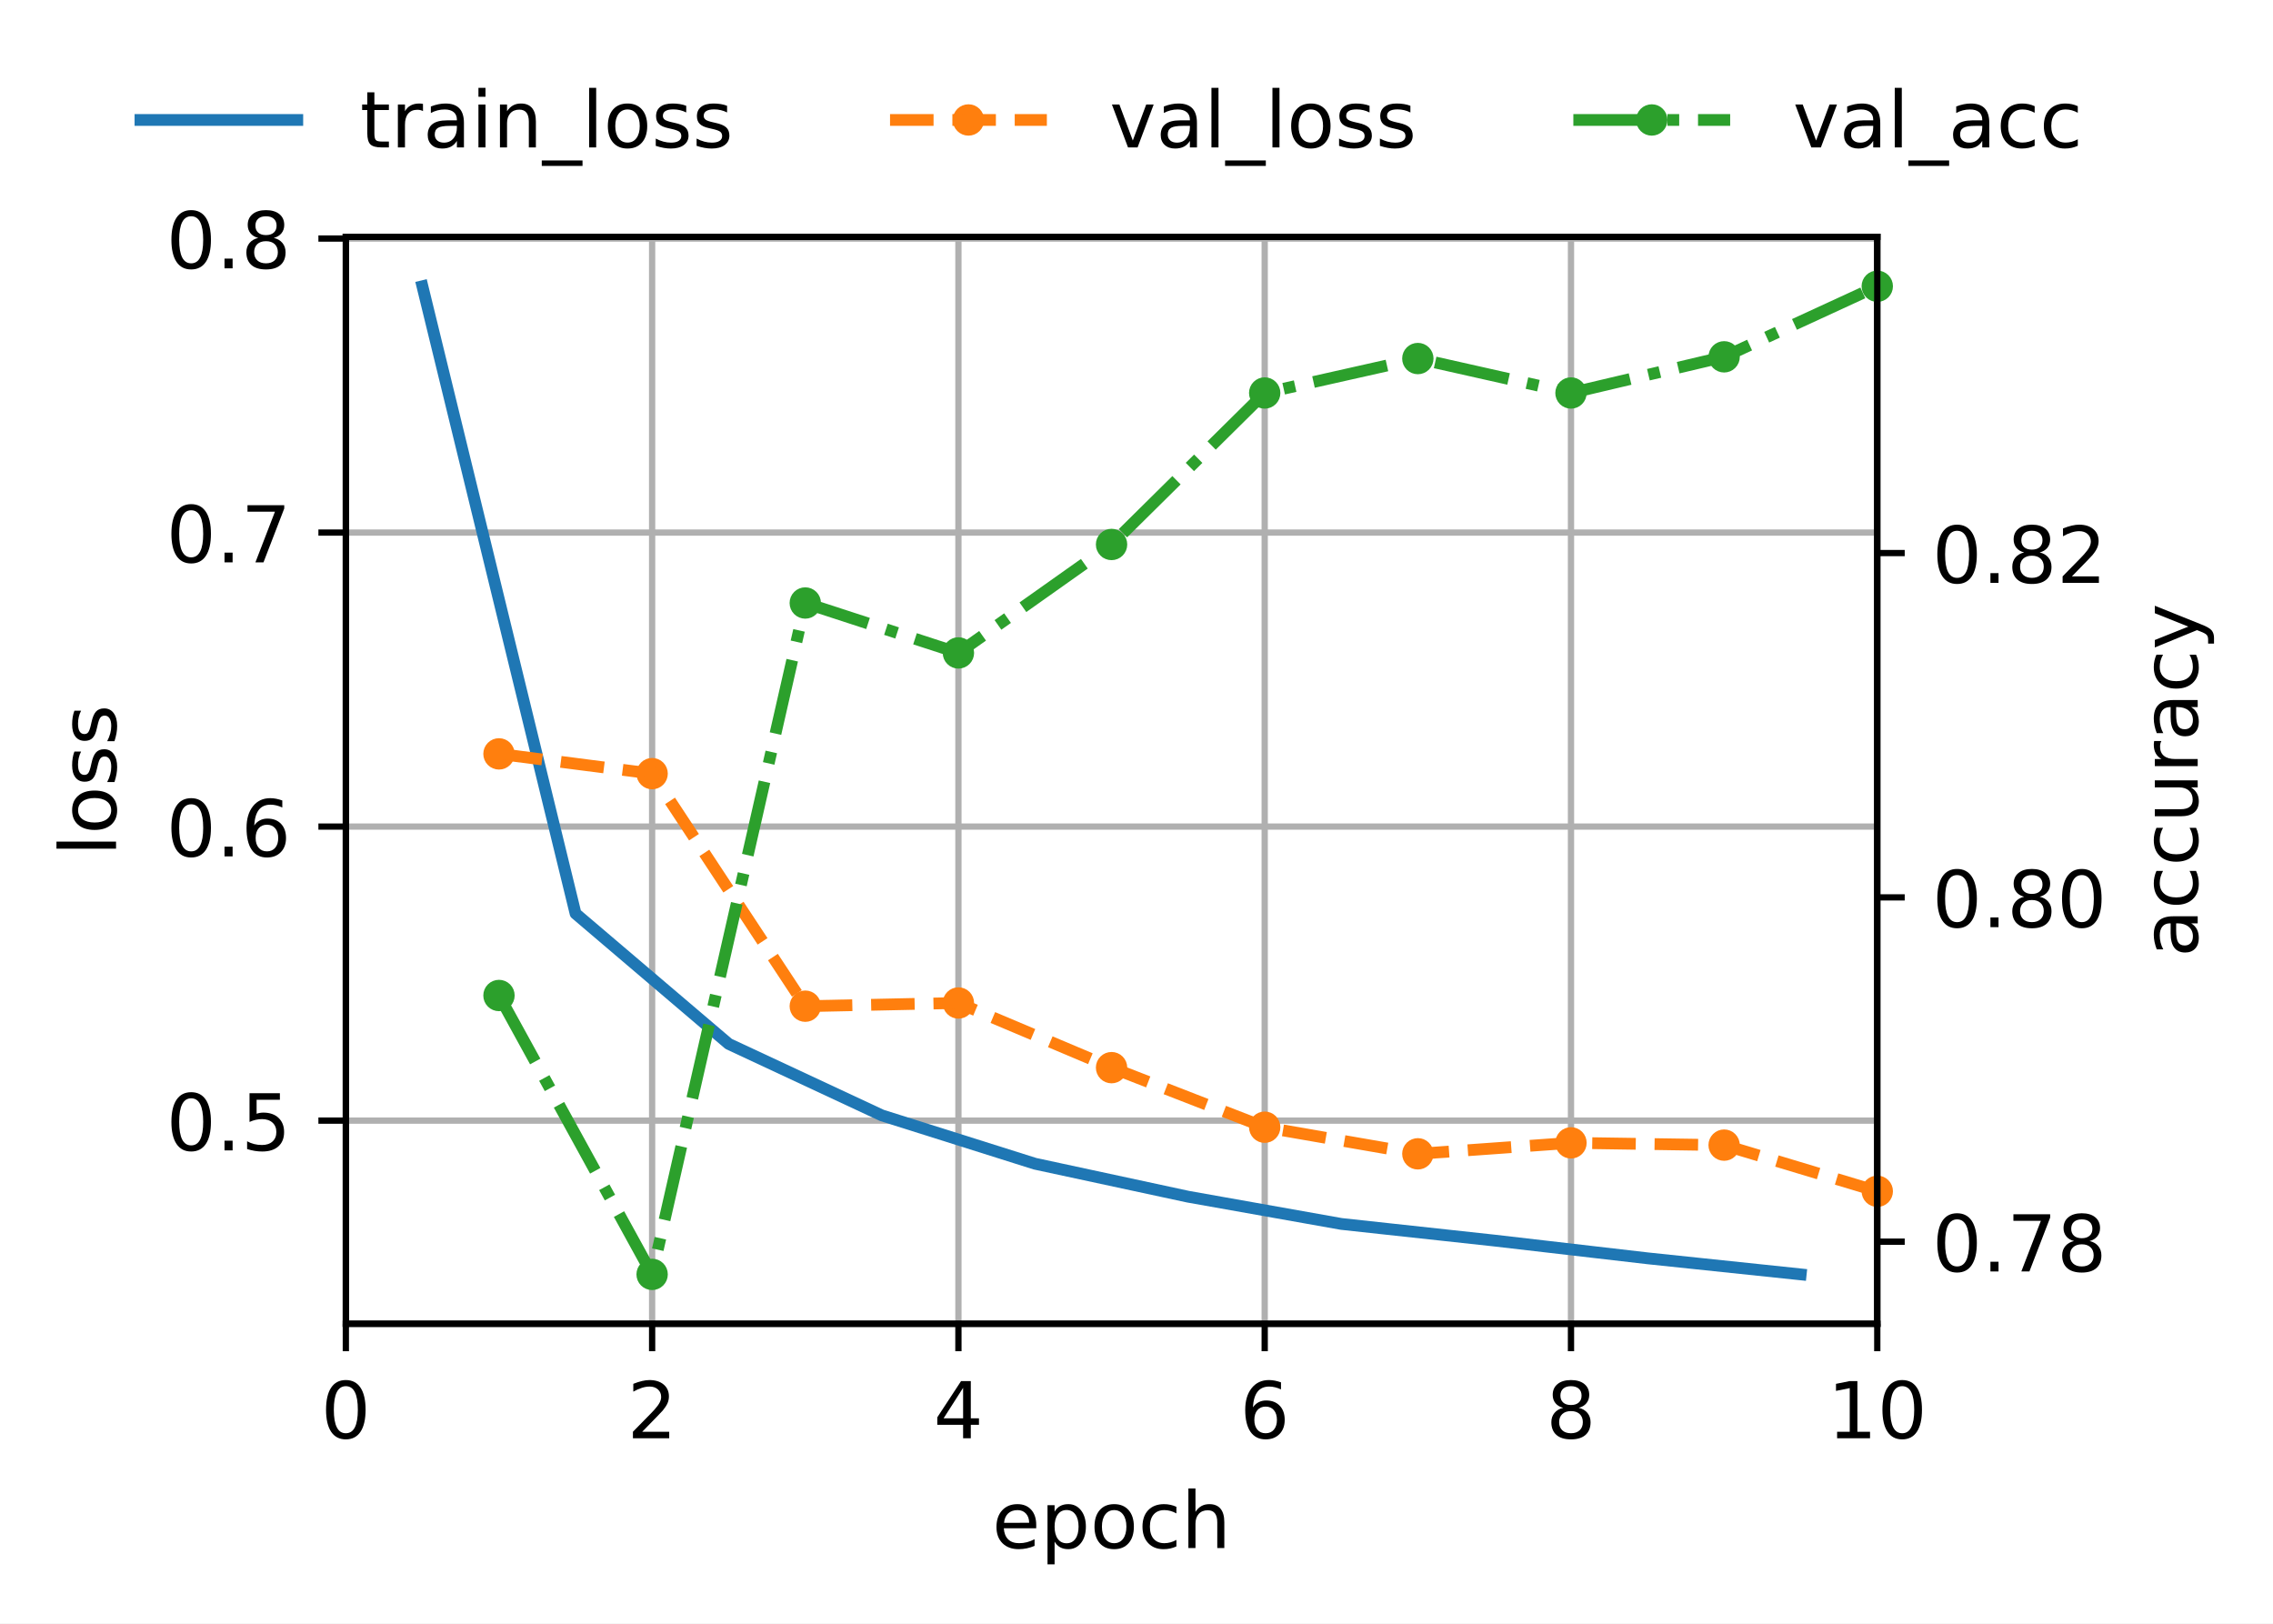
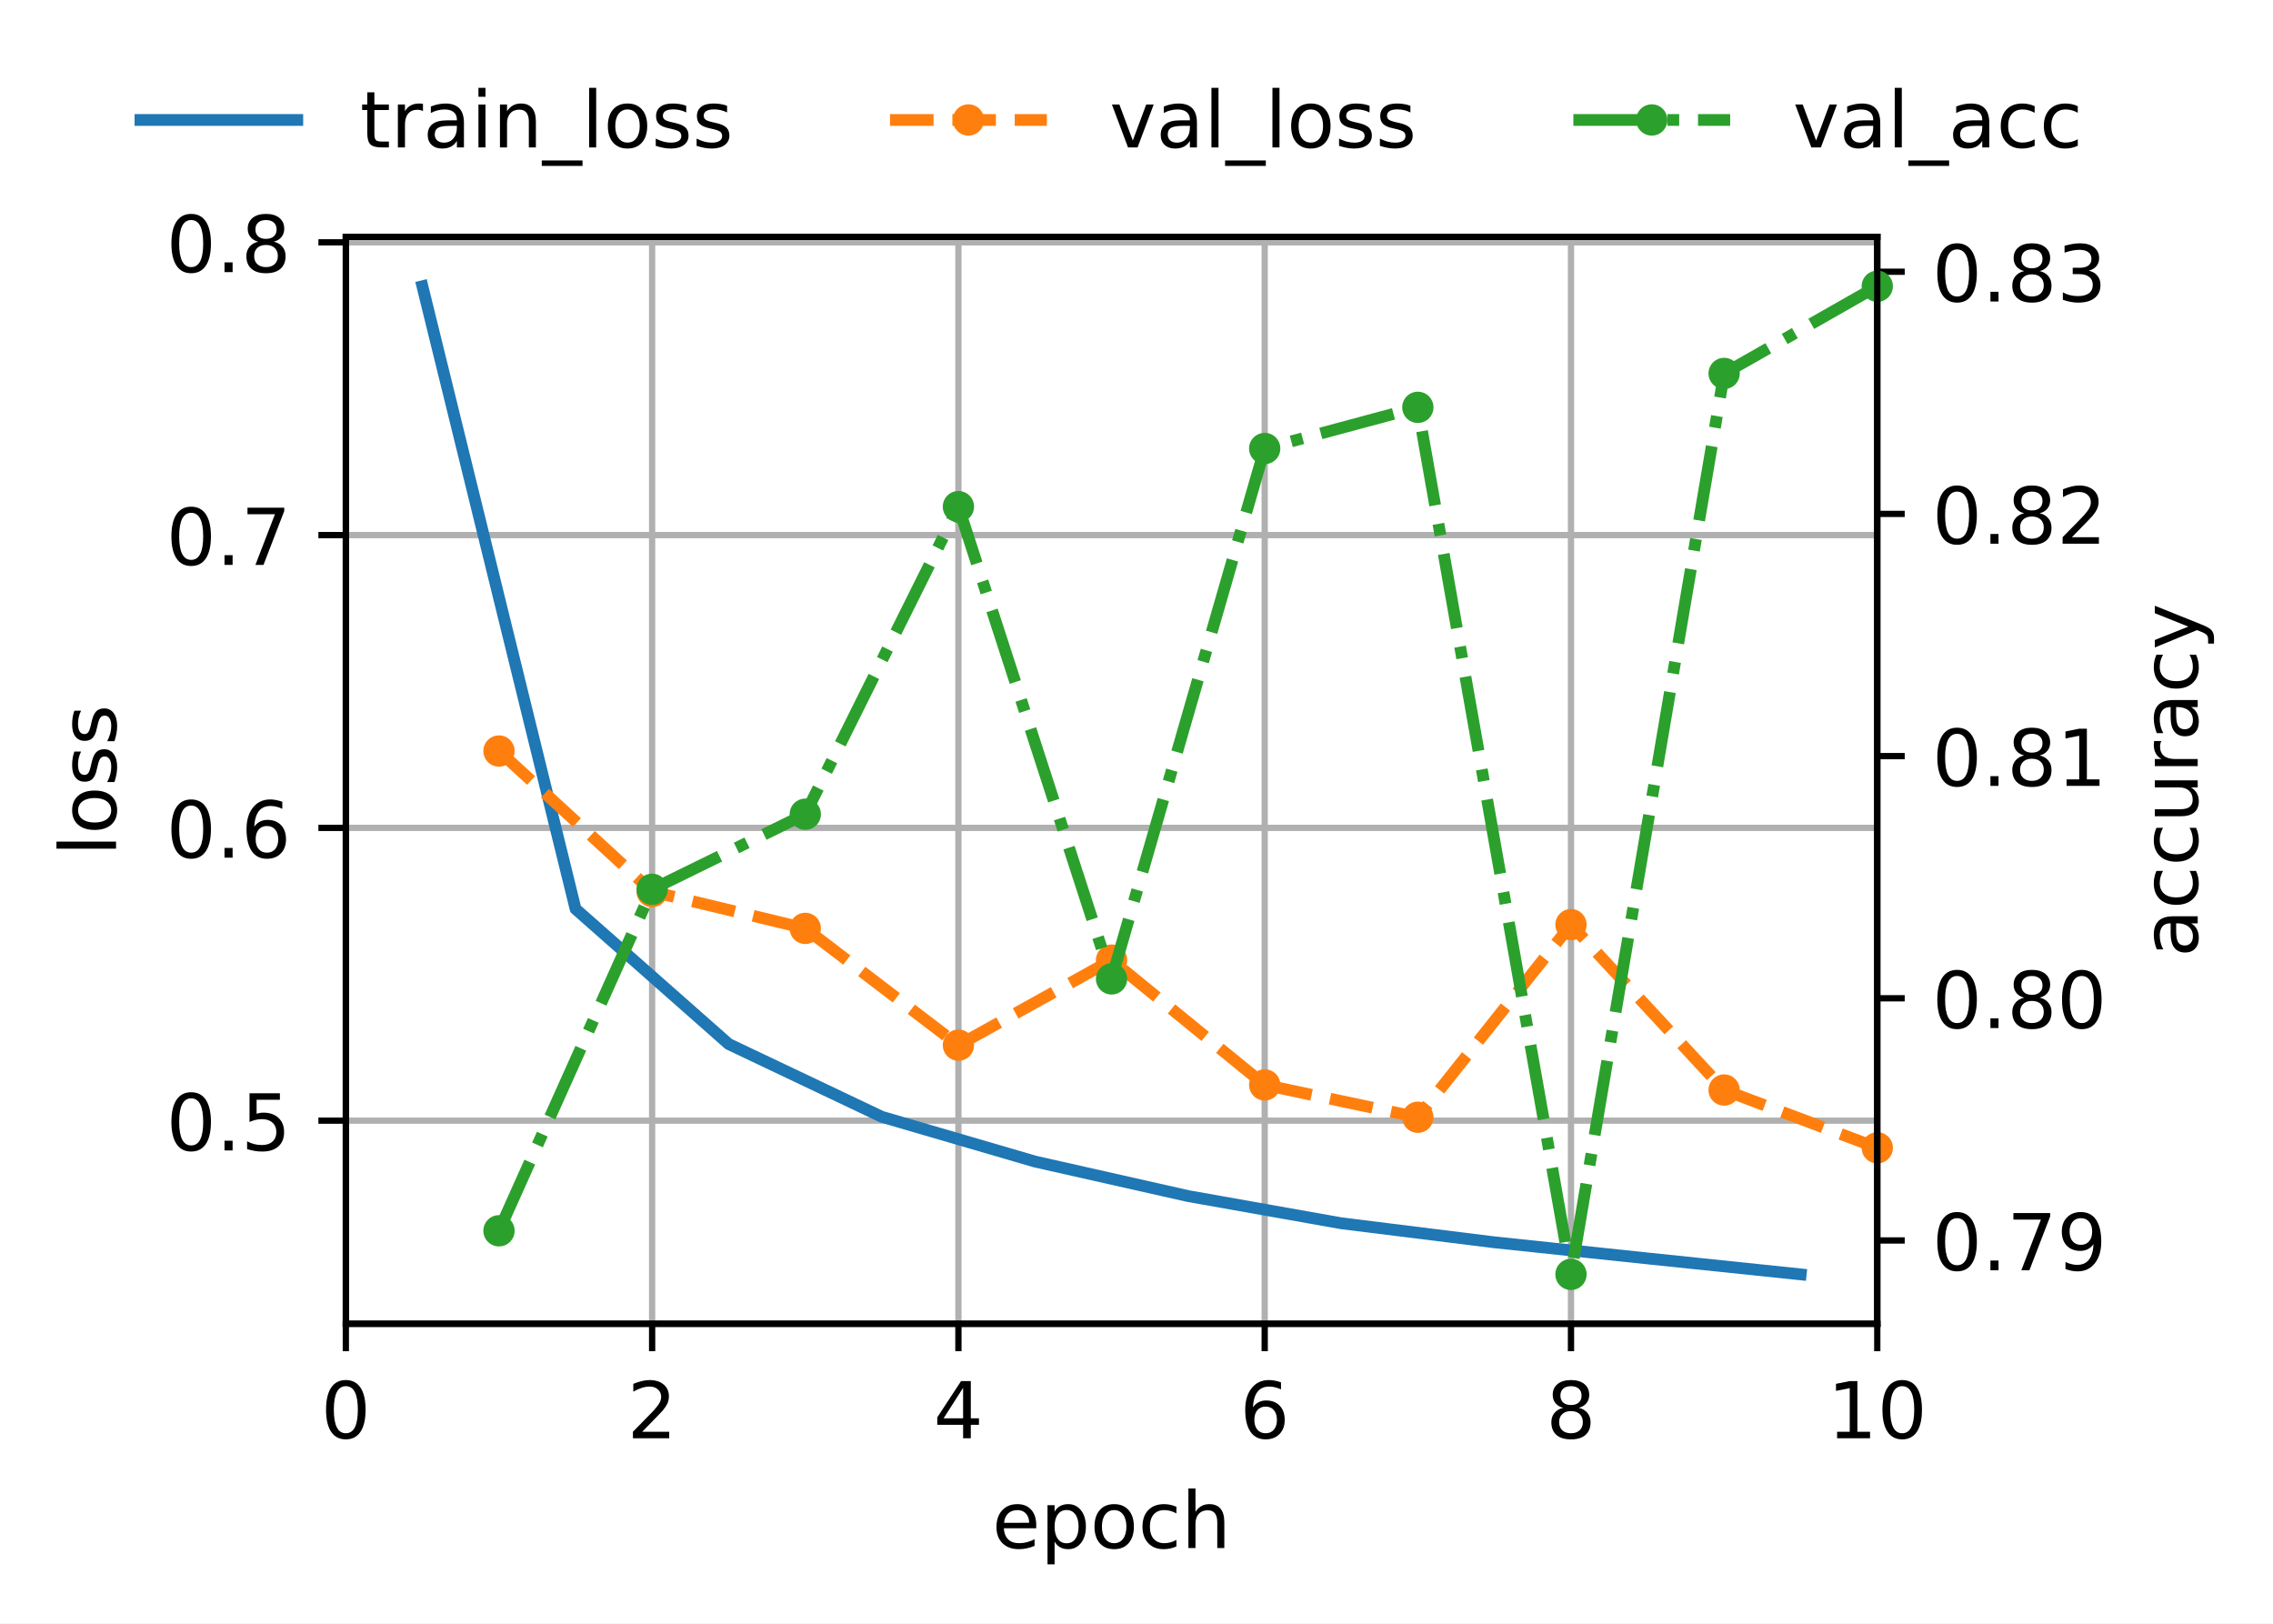
<svg xmlns="http://www.w3.org/2000/svg" xmlns:xlink="http://www.w3.org/1999/xlink" width="289.87pt" height="207.002pt" viewBox="0 0 289.87 207.002" version="1.1">
  <defs>
    <style type="text/css">*{stroke-linejoin: round; stroke-linecap: butt}</style>
  </defs>
  <g id="figure_1">
    <g id="patch_1">
      <path d="M -0 207.002  L 289.87 207.002  L 289.87 -0  L -0 -0  z " style="fill: #ffffff" />
    </g>
    <g id="axes_1">
      <g id="patch_2">
        <path d="M 44.104 168.801  L 239.404 168.801  L 239.404 30.201  L 44.104 30.201  z " style="fill: #ffffff" />
      </g>
      <g id="matplotlib.axis_1">
        <g id="xtick_1">
          <g id="line2d_1">
-             <path d="M 44.104 168.801  L 44.104 30.201  " clip-path="url(#p61c032ce4c)" style="fill: none; stroke: #b0b0b0; stroke-width: 0.8; stroke-linecap: square" />
+             <path d="M 44.104 168.801  L 44.104 30.201  " clip-path="url(#p2517d1b65e)" style="fill: none; stroke: #b0b0b0; stroke-width: 0.8; stroke-linecap: square" />
          </g>
          <g id="line2d_2">
            <defs>
-               <path id="m3d15bd52c0" d="M 0 0  L 0 3.5  " style="stroke: #000000; stroke-width: 0.8" />
-             </defs>
-             <g>
-               <use xlink:href="#m3d15bd52c0" x="44.104" y="168.801" style="stroke: #000000; stroke-width: 0.8" />
+               <path id="m995e037858" d="M 0 0  L 0 3.5  " style="stroke: #000000; stroke-width: 0.8" />
+             </defs>
+             <g>
+               <use xlink:href="#m995e037858" x="44.104" y="168.801" style="stroke: #000000; stroke-width: 0.8" />
            </g>
          </g>
          <g id="text_1">
            <g transform="translate(40.92266 183.3984) scale(0.1 -0.1)">
              <defs>
                <path id="DejaVuSans-13" d="M 2034 4250  Q 1547 4250 1301 3770  Q 1056 3291 1056 2328  Q 1056 1369 1301 889  Q 1547 409 2034 409  Q 2525 409 2770 889  Q 3016 1369 3016 2328  Q 3016 3291 2770 3770  Q 2525 4250 2034 4250  z M 2034 4750  Q 2819 4750 3233 4129  Q 3647 3509 3647 2328  Q 3647 1150 3233 529  Q 2819 -91 2034 -91  Q 1250 -91 836 529  Q 422 1150 422 2328  Q 422 3509 836 4129  Q 1250 4750 2034 4750  z " transform="scale(0.015625)" />
              </defs>
              <use xlink:href="#DejaVuSans-13" />
            </g>
          </g>
        </g>
        <g id="xtick_2">
          <g id="line2d_3">
-             <path d="M 83.164 168.801  L 83.164 30.201  " clip-path="url(#p61c032ce4c)" style="fill: none; stroke: #b0b0b0; stroke-width: 0.8; stroke-linecap: square" />
+             <path d="M 83.164 168.801  L 83.164 30.201  " clip-path="url(#p2517d1b65e)" style="fill: none; stroke: #b0b0b0; stroke-width: 0.8; stroke-linecap: square" />
          </g>
          <g id="line2d_4">
            <g>
-               <use xlink:href="#m3d15bd52c0" x="83.164" y="168.801" style="stroke: #000000; stroke-width: 0.8" />
+               <use xlink:href="#m995e037858" x="83.164" y="168.801" style="stroke: #000000; stroke-width: 0.8" />
            </g>
          </g>
          <g id="text_2">
            <g transform="translate(79.98266 183.3984) scale(0.1 -0.1)">
              <defs>
                <path id="DejaVuSans-15" d="M 1228 531  L 3431 531  L 3431 0  L 469 0  L 469 531  Q 828 903 1448 1529  Q 2069 2156 2228 2338  Q 2531 2678 2651 2914  Q 2772 3150 2772 3378  Q 2772 3750 2511 3984  Q 2250 4219 1831 4219  Q 1534 4219 1204 4116  Q 875 4013 500 3803  L 500 4441  Q 881 4594 1212 4672  Q 1544 4750 1819 4750  Q 2544 4750 2975 4387  Q 3406 4025 3406 3419  Q 3406 3131 3298 2873  Q 3191 2616 2906 2266  Q 2828 2175 2409 1742  Q 1991 1309 1228 531  z " transform="scale(0.015625)" />
              </defs>
              <use xlink:href="#DejaVuSans-15" />
            </g>
          </g>
        </g>
        <g id="xtick_3">
          <g id="line2d_5">
-             <path d="M 122.224 168.801  L 122.224 30.201  " clip-path="url(#p61c032ce4c)" style="fill: none; stroke: #b0b0b0; stroke-width: 0.8; stroke-linecap: square" />
+             <path d="M 122.224 168.801  L 122.224 30.201  " clip-path="url(#p2517d1b65e)" style="fill: none; stroke: #b0b0b0; stroke-width: 0.8; stroke-linecap: square" />
          </g>
          <g id="line2d_6">
            <g>
-               <use xlink:href="#m3d15bd52c0" x="122.224" y="168.801" style="stroke: #000000; stroke-width: 0.8" />
+               <use xlink:href="#m995e037858" x="122.224" y="168.801" style="stroke: #000000; stroke-width: 0.8" />
            </g>
          </g>
          <g id="text_3">
            <g transform="translate(119.0427 183.3984) scale(0.1 -0.1)">
              <defs>
                <path id="DejaVuSans-17" d="M 2419 4116  L 825 1625  L 2419 1625  L 2419 4116  z M 2253 4666  L 3047 4666  L 3047 1625  L 3713 1625  L 3713 1100  L 3047 1100  L 3047 0  L 2419 0  L 2419 1100  L 313 1100  L 313 1709  L 2253 4666  z " transform="scale(0.015625)" />
              </defs>
              <use xlink:href="#DejaVuSans-17" />
            </g>
          </g>
        </g>
        <g id="xtick_4">
          <g id="line2d_7">
-             <path d="M 161.284 168.801  L 161.284 30.201  " clip-path="url(#p61c032ce4c)" style="fill: none; stroke: #b0b0b0; stroke-width: 0.8; stroke-linecap: square" />
+             <path d="M 161.284 168.801  L 161.284 30.201  " clip-path="url(#p2517d1b65e)" style="fill: none; stroke: #b0b0b0; stroke-width: 0.8; stroke-linecap: square" />
          </g>
          <g id="line2d_8">
            <g>
-               <use xlink:href="#m3d15bd52c0" x="161.284" y="168.801" style="stroke: #000000; stroke-width: 0.8" />
+               <use xlink:href="#m995e037858" x="161.284" y="168.801" style="stroke: #000000; stroke-width: 0.8" />
            </g>
          </g>
          <g id="text_4">
            <g transform="translate(158.1027 183.3984) scale(0.1 -0.1)">
              <defs>
                <path id="DejaVuSans-19" d="M 2113 2584  Q 1688 2584 1439 2293  Q 1191 2003 1191 1497  Q 1191 994 1439 701  Q 1688 409 2113 409  Q 2538 409 2786 701  Q 3034 994 3034 1497  Q 3034 2003 2786 2293  Q 2538 2584 2113 2584  z M 3366 4563  L 3366 3988  Q 3128 4100 2886 4159  Q 2644 4219 2406 4219  Q 1781 4219 1451 3797  Q 1122 3375 1075 2522  Q 1259 2794 1537 2939  Q 1816 3084 2150 3084  Q 2853 3084 3261 2657  Q 3669 2231 3669 1497  Q 3669 778 3244 343  Q 2819 -91 2113 -91  Q 1303 -91 875 529  Q 447 1150 447 2328  Q 447 3434 972 4092  Q 1497 4750 2381 4750  Q 2619 4750 2861 4703  Q 3103 4656 3366 4563  z " transform="scale(0.015625)" />
              </defs>
              <use xlink:href="#DejaVuSans-19" />
            </g>
          </g>
        </g>
        <g id="xtick_5">
          <g id="line2d_9">
-             <path d="M 200.344 168.801  L 200.344 30.201  " clip-path="url(#p61c032ce4c)" style="fill: none; stroke: #b0b0b0; stroke-width: 0.8; stroke-linecap: square" />
+             <path d="M 200.344 168.801  L 200.344 30.201  " clip-path="url(#p2517d1b65e)" style="fill: none; stroke: #b0b0b0; stroke-width: 0.8; stroke-linecap: square" />
          </g>
          <g id="line2d_10">
            <g>
-               <use xlink:href="#m3d15bd52c0" x="200.344" y="168.801" style="stroke: #000000; stroke-width: 0.8" />
+               <use xlink:href="#m995e037858" x="200.344" y="168.801" style="stroke: #000000; stroke-width: 0.8" />
            </g>
          </g>
          <g id="text_5">
            <g transform="translate(197.1627 183.3984) scale(0.1 -0.1)">
              <defs>
                <path id="DejaVuSans-1b" d="M 2034 2216  Q 1584 2216 1326 1975  Q 1069 1734 1069 1313  Q 1069 891 1326 650  Q 1584 409 2034 409  Q 2484 409 2743 651  Q 3003 894 3003 1313  Q 3003 1734 2745 1975  Q 2488 2216 2034 2216  z M 1403 2484  Q 997 2584 770 2862  Q 544 3141 544 3541  Q 544 4100 942 4425  Q 1341 4750 2034 4750  Q 2731 4750 3128 4425  Q 3525 4100 3525 3541  Q 3525 3141 3298 2862  Q 3072 2584 2669 2484  Q 3125 2378 3379 2068  Q 3634 1759 3634 1313  Q 3634 634 3220 271  Q 2806 -91 2034 -91  Q 1263 -91 848 271  Q 434 634 434 1313  Q 434 1759 690 2068  Q 947 2378 1403 2484  z M 1172 3481  Q 1172 3119 1398 2916  Q 1625 2713 2034 2713  Q 2441 2713 2670 2916  Q 2900 3119 2900 3481  Q 2900 3844 2670 4047  Q 2441 4250 2034 4250  Q 1625 4250 1398 4047  Q 1172 3844 1172 3481  z " transform="scale(0.015625)" />
              </defs>
              <use xlink:href="#DejaVuSans-1b" />
            </g>
          </g>
        </g>
        <g id="xtick_6">
          <g id="line2d_11">
-             <path d="M 239.404 168.801  L 239.404 30.201  " clip-path="url(#p61c032ce4c)" style="fill: none; stroke: #b0b0b0; stroke-width: 0.8; stroke-linecap: square" />
+             <path d="M 239.404 168.801  L 239.404 30.201  " clip-path="url(#p2517d1b65e)" style="fill: none; stroke: #b0b0b0; stroke-width: 0.8; stroke-linecap: square" />
          </g>
          <g id="line2d_12">
            <g>
-               <use xlink:href="#m3d15bd52c0" x="239.404" y="168.801" style="stroke: #000000; stroke-width: 0.8" />
+               <use xlink:href="#m995e037858" x="239.404" y="168.801" style="stroke: #000000; stroke-width: 0.8" />
            </g>
          </g>
          <g id="text_6">
            <g transform="translate(233.0414 183.3984) scale(0.1 -0.1)">
              <defs>
                <path id="DejaVuSans-14" d="M 794 531  L 1825 531  L 1825 4091  L 703 3866  L 703 4441  L 1819 4666  L 2450 4666  L 2450 531  L 3481 531  L 3481 0  L 794 0  L 794 531  z " transform="scale(0.015625)" />
              </defs>
              <use xlink:href="#DejaVuSans-14" />
              <use xlink:href="#DejaVuSans-13" transform="translate(63.625 0)" />
            </g>
          </g>
        </g>
        <g id="text_7">
          <g transform="translate(126.5258 197.3992) scale(0.1 -0.1)">
            <defs>
              <path id="DejaVuSans-48" d="M 3597 1894  L 3597 1613  L 953 1613  Q 991 1019 1311 708  Q 1631 397 2203 397  Q 2534 397 2845 478  Q 3156 559 3463 722  L 3463 178  Q 3153 47 2828 -22  Q 2503 -91 2169 -91  Q 1331 -91 842 396  Q 353 884 353 1716  Q 353 2575 817 3079  Q 1281 3584 2069 3584  Q 2775 3584 3186 3129  Q 3597 2675 3597 1894  z M 3022 2063  Q 3016 2534 2758 2815  Q 2500 3097 2075 3097  Q 1594 3097 1305 2825  Q 1016 2553 972 2059  L 3022 2063  z " transform="scale(0.015625)" />
              <path id="DejaVuSans-53" d="M 1159 525  L 1159 -1331  L 581 -1331  L 581 3500  L 1159 3500  L 1159 2969  Q 1341 3281 1617 3432  Q 1894 3584 2278 3584  Q 2916 3584 3314 3078  Q 3713 2572 3713 1747  Q 3713 922 3314 415  Q 2916 -91 2278 -91  Q 1894 -91 1617 61  Q 1341 213 1159 525  z M 3116 1747  Q 3116 2381 2855 2742  Q 2594 3103 2138 3103  Q 1681 3103 1420 2742  Q 1159 2381 1159 1747  Q 1159 1113 1420 752  Q 1681 391 2138 391  Q 2594 391 2855 752  Q 3116 1113 3116 1747  z " transform="scale(0.015625)" />
              <path id="DejaVuSans-52" d="M 1959 3097  Q 1497 3097 1228 2736  Q 959 2375 959 1747  Q 959 1119 1226 758  Q 1494 397 1959 397  Q 2419 397 2687 759  Q 2956 1122 2956 1747  Q 2956 2369 2687 2733  Q 2419 3097 1959 3097  z M 1959 3584  Q 2709 3584 3137 3096  Q 3566 2609 3566 1747  Q 3566 888 3137 398  Q 2709 -91 1959 -91  Q 1206 -91 779 398  Q 353 888 353 1747  Q 353 2609 779 3096  Q 1206 3584 1959 3584  z " transform="scale(0.015625)" />
              <path id="DejaVuSans-46" d="M 3122 3366  L 3122 2828  Q 2878 2963 2633 3030  Q 2388 3097 2138 3097  Q 1578 3097 1268 2742  Q 959 2388 959 1747  Q 959 1106 1268 751  Q 1578 397 2138 397  Q 2388 397 2633 464  Q 2878 531 3122 666  L 3122 134  Q 2881 22 2623 -34  Q 2366 -91 2075 -91  Q 1284 -91 818 406  Q 353 903 353 1747  Q 353 2603 823 3093  Q 1294 3584 2113 3584  Q 2378 3584 2631 3529  Q 2884 3475 3122 3366  z " transform="scale(0.015625)" />
              <path id="DejaVuSans-4b" d="M 3513 2113  L 3513 0  L 2938 0  L 2938 2094  Q 2938 2591 2744 2837  Q 2550 3084 2163 3084  Q 1697 3084 1428 2787  Q 1159 2491 1159 1978  L 1159 0  L 581 0  L 581 4863  L 1159 4863  L 1159 2956  Q 1366 3272 1645 3428  Q 1925 3584 2291 3584  Q 2894 3584 3203 3211  Q 3513 2838 3513 2113  z " transform="scale(0.015625)" />
            </defs>
            <use xlink:href="#DejaVuSans-48" />
            <use xlink:href="#DejaVuSans-53" transform="translate(61.53125 0)" />
            <use xlink:href="#DejaVuSans-52" transform="translate(125.0156 0)" />
            <use xlink:href="#DejaVuSans-46" transform="translate(186.2031 0)" />
            <use xlink:href="#DejaVuSans-4b" transform="translate(241.1875 0)" />
          </g>
        </g>
      </g>
      <g id="matplotlib.axis_2">
        <g id="ytick_1">
          <g id="line2d_13">
-             <path d="M 44.104 142.893  L 239.404 142.893  " clip-path="url(#p61c032ce4c)" style="fill: none; stroke: #b0b0b0; stroke-width: 0.8; stroke-linecap: square" />
+             <path d="M 44.104 142.898  L 239.404 142.898  " clip-path="url(#p2517d1b65e)" style="fill: none; stroke: #b0b0b0; stroke-width: 0.8; stroke-linecap: square" />
          </g>
          <g id="line2d_14">
            <defs>
-               <path id="m1e3d6ddf72" d="M 0 0  L -3.5 0  " style="stroke: #000000; stroke-width: 0.8" />
-             </defs>
-             <g>
-               <use xlink:href="#m1e3d6ddf72" x="44.104" y="142.893" style="stroke: #000000; stroke-width: 0.8" />
+               <path id="m1b48369b52" d="M 0 0  L -3.5 0  " style="stroke: #000000; stroke-width: 0.8" />
+             </defs>
+             <g>
+               <use xlink:href="#m1b48369b52" x="44.104" y="142.898" style="stroke: #000000; stroke-width: 0.8" />
            </g>
          </g>
          <g id="text_8">
-             <g transform="translate(21.20078 146.692) scale(0.1 -0.1)">
+             <g transform="translate(21.20078 146.6971) scale(0.1 -0.1)">
              <defs>
                <path id="DejaVuSans-11" d="M 684 794  L 1344 794  L 1344 0  L 684 0  L 684 794  z " transform="scale(0.015625)" />
                <path id="DejaVuSans-18" d="M 691 4666  L 3169 4666  L 3169 4134  L 1269 4134  L 1269 2991  Q 1406 3038 1543 3061  Q 1681 3084 1819 3084  Q 2600 3084 3056 2656  Q 3513 2228 3513 1497  Q 3513 744 3044 326  Q 2575 -91 1722 -91  Q 1428 -91 1123 -41  Q 819 9 494 109  L 494 744  Q 775 591 1075 516  Q 1375 441 1709 441  Q 2250 441 2565 725  Q 2881 1009 2881 1497  Q 2881 1984 2565 2268  Q 2250 2553 1709 2553  Q 1456 2553 1204 2497  Q 953 2441 691 2322  L 691 4666  z " transform="scale(0.015625)" />
              </defs>
              <use xlink:href="#DejaVuSans-13" />
              <use xlink:href="#DejaVuSans-11" transform="translate(63.625 0)" />
              <use xlink:href="#DejaVuSans-18" transform="translate(95.40625 0)" />
            </g>
          </g>
        </g>
        <g id="ytick_2">
          <g id="line2d_15">
-             <path d="M 44.104 105.401  L 239.404 105.401  " clip-path="url(#p61c032ce4c)" style="fill: none; stroke: #b0b0b0; stroke-width: 0.8; stroke-linecap: square" />
+             <path d="M 44.104 105.565  L 239.404 105.565  " clip-path="url(#p2517d1b65e)" style="fill: none; stroke: #b0b0b0; stroke-width: 0.8; stroke-linecap: square" />
          </g>
          <g id="line2d_16">
            <g>
-               <use xlink:href="#m1e3d6ddf72" x="44.104" y="105.401" style="stroke: #000000; stroke-width: 0.8" />
+               <use xlink:href="#m1b48369b52" x="44.104" y="105.565" style="stroke: #000000; stroke-width: 0.8" />
            </g>
          </g>
          <g id="text_9">
-             <g transform="translate(21.20078 109.2003) scale(0.1 -0.1)">
+             <g transform="translate(21.20078 109.3643) scale(0.1 -0.1)">
              <use xlink:href="#DejaVuSans-13" />
              <use xlink:href="#DejaVuSans-11" transform="translate(63.625 0)" />
              <use xlink:href="#DejaVuSans-19" transform="translate(95.40625 0)" />
            </g>
          </g>
        </g>
        <g id="ytick_3">
          <g id="line2d_17">
-             <path d="M 44.104 67.91  L 239.404 67.91  " clip-path="url(#p61c032ce4c)" style="fill: none; stroke: #b0b0b0; stroke-width: 0.8; stroke-linecap: square" />
+             <path d="M 44.104 68.233  L 239.404 68.233  " clip-path="url(#p2517d1b65e)" style="fill: none; stroke: #b0b0b0; stroke-width: 0.8; stroke-linecap: square" />
          </g>
          <g id="line2d_18">
            <g>
-               <use xlink:href="#m1e3d6ddf72" x="44.104" y="67.91" style="stroke: #000000; stroke-width: 0.8" />
+               <use xlink:href="#m1b48369b52" x="44.104" y="68.233" style="stroke: #000000; stroke-width: 0.8" />
            </g>
          </g>
          <g id="text_10">
-             <g transform="translate(21.20078 71.70847) scale(0.1 -0.1)">
+             <g transform="translate(21.20078 72.0315) scale(0.1 -0.1)">
              <defs>
                <path id="DejaVuSans-1a" d="M 525 4666  L 3525 4666  L 3525 4397  L 1831 0  L 1172 0  L 2766 4134  L 525 4134  L 525 4666  z " transform="scale(0.015625)" />
              </defs>
              <use xlink:href="#DejaVuSans-13" />
              <use xlink:href="#DejaVuSans-11" transform="translate(63.625 0)" />
              <use xlink:href="#DejaVuSans-1a" transform="translate(95.40625 0)" />
            </g>
          </g>
        </g>
        <g id="ytick_4">
          <g id="line2d_19">
-             <path d="M 44.104 30.418  L 239.404 30.418  " clip-path="url(#p61c032ce4c)" style="fill: none; stroke: #b0b0b0; stroke-width: 0.8; stroke-linecap: square" />
+             <path d="M 44.104 30.9  L 239.404 30.9  " clip-path="url(#p2517d1b65e)" style="fill: none; stroke: #b0b0b0; stroke-width: 0.8; stroke-linecap: square" />
          </g>
          <g id="line2d_20">
            <g>
-               <use xlink:href="#m1e3d6ddf72" x="44.104" y="30.418" style="stroke: #000000; stroke-width: 0.8" />
+               <use xlink:href="#m1b48369b52" x="44.104" y="30.9" style="stroke: #000000; stroke-width: 0.8" />
            </g>
          </g>
          <g id="text_11">
-             <g transform="translate(21.20078 34.21669) scale(0.1 -0.1)">
+             <g transform="translate(21.20078 34.69869) scale(0.1 -0.1)">
              <use xlink:href="#DejaVuSans-13" />
              <use xlink:href="#DejaVuSans-11" transform="translate(63.625 0)" />
              <use xlink:href="#DejaVuSans-1b" transform="translate(95.40625 0)" />
            </g>
          </g>
        </g>
        <g id="text_12">
          <g transform="translate(14.79844 109.1586) rotate(-90) scale(0.1 -0.1)">
            <defs>
              <path id="DejaVuSans-4f" d="M 603 4863  L 1178 4863  L 1178 0  L 603 0  L 603 4863  z " transform="scale(0.015625)" />
              <path id="DejaVuSans-56" d="M 2834 3397  L 2834 2853  Q 2591 2978 2328 3040  Q 2066 3103 1784 3103  Q 1356 3103 1142 2972  Q 928 2841 928 2578  Q 928 2378 1081 2264  Q 1234 2150 1697 2047  L 1894 2003  Q 2506 1872 2764 1633  Q 3022 1394 3022 966  Q 3022 478 2636 193  Q 2250 -91 1575 -91  Q 1294 -91 989 -36  Q 684 19 347 128  L 347 722  Q 666 556 975 473  Q 1284 391 1588 391  Q 1994 391 2212 530  Q 2431 669 2431 922  Q 2431 1156 2273 1281  Q 2116 1406 1581 1522  L 1381 1569  Q 847 1681 609 1914  Q 372 2147 372 2553  Q 372 3047 722 3315  Q 1072 3584 1716 3584  Q 2034 3584 2315 3537  Q 2597 3491 2834 3397  z " transform="scale(0.015625)" />
            </defs>
            <use xlink:href="#DejaVuSans-4f" />
            <use xlink:href="#DejaVuSans-52" transform="translate(27.78125 0)" />
            <use xlink:href="#DejaVuSans-56" transform="translate(88.96875 0)" />
            <use xlink:href="#DejaVuSans-56" transform="translate(141.0625 0)" />
          </g>
        </g>
      </g>
      <g id="line2d_21">
-         <path d="M 53.869 36.501  L 73.399 116.492  L 92.929 133.114  L 112.459 142.228  L 131.989 148.391  L 151.519 152.597  L 171.049 156.068  L 190.579 158.189  L 210.109 160.452  L 229.639 162.501  " clip-path="url(#p61c032ce4c)" style="fill: none; stroke: #1f77b4; stroke-width: 1.5; stroke-linecap: square" />
+         <path d="M 53.869 36.501  L 73.399 115.902  L 92.929 133.132  L 112.459 142.411  L 131.989 148.113  L 151.519 152.518  L 171.049 155.985  L 190.579 158.412  L 210.109 160.466  L 229.639 162.501  " clip-path="url(#p2517d1b65e)" style="fill: none; stroke: #1f77b4; stroke-width: 1.5; stroke-linecap: square" />
      </g>
      <g id="line2d_22">
-         <path d="M 63.634 96.131  L 83.164 98.649  L 102.694 128.303  L 122.224 127.895  L 141.754 136.14  L 161.284 143.735  L 180.814 147.128  L 200.344 145.731  L 219.874 146.02  L 239.404 151.905  " style="fill: none; stroke-dasharray: 5.55,2.4; stroke-dashoffset: 0; stroke: #ff7f0e; stroke-width: 1.5" />
+         <path d="M 63.634 95.768  L 83.164 113.687  L 102.694 118.382  L 122.224 133.276  L 141.754 122.427  L 161.284 138.342  L 180.814 142.465  L 200.344 117.906  L 219.874 138.994  L 239.404 146.363  " style="fill: none; stroke-dasharray: 5.55,2.4; stroke-dashoffset: 0; stroke: #ff7f0e; stroke-width: 1.5" />
        <defs>
-           <path id="m1f647dcd6d" d="M 0 1.5  C 0.398 1.5 0.779 1.342 1.061 1.061  C 1.342 0.779 1.5 0.398 1.5 0  C 1.5 -0.398 1.342 -0.779 1.061 -1.061  C 0.779 -1.342 0.398 -1.5 0 -1.5  C -0.398 -1.5 -0.779 -1.342 -1.061 -1.061  C -1.342 -0.779 -1.5 -0.398 -1.5 0  C -1.5 0.398 -1.342 0.779 -1.061 1.061  C -0.779 1.342 -0.398 1.5 0 1.5  z " style="stroke: #ff7f0e" />
+           <path id="m4d87506a92" d="M 0 1.5  C 0.398 1.5 0.779 1.342 1.061 1.061  C 1.342 0.779 1.5 0.398 1.5 0  C 1.5 -0.398 1.342 -0.779 1.061 -1.061  C 0.779 -1.342 0.398 -1.5 0 -1.5  C -0.398 -1.5 -0.779 -1.342 -1.061 -1.061  C -1.342 -0.779 -1.5 -0.398 -1.5 0  C -1.5 0.398 -1.342 0.779 -1.061 1.061  C -0.779 1.342 -0.398 1.5 0 1.5  z " style="stroke: #ff7f0e" />
        </defs>
        <g>
-           <use xlink:href="#m1f647dcd6d" x="63.634" y="96.131" style="fill: #ff7f0e; stroke: #ff7f0e" />
-           <use xlink:href="#m1f647dcd6d" x="83.164" y="98.649" style="fill: #ff7f0e; stroke: #ff7f0e" />
-           <use xlink:href="#m1f647dcd6d" x="102.694" y="128.303" style="fill: #ff7f0e; stroke: #ff7f0e" />
-           <use xlink:href="#m1f647dcd6d" x="122.224" y="127.895" style="fill: #ff7f0e; stroke: #ff7f0e" />
-           <use xlink:href="#m1f647dcd6d" x="141.754" y="136.14" style="fill: #ff7f0e; stroke: #ff7f0e" />
-           <use xlink:href="#m1f647dcd6d" x="161.284" y="143.735" style="fill: #ff7f0e; stroke: #ff7f0e" />
-           <use xlink:href="#m1f647dcd6d" x="180.814" y="147.128" style="fill: #ff7f0e; stroke: #ff7f0e" />
-           <use xlink:href="#m1f647dcd6d" x="200.344" y="145.731" style="fill: #ff7f0e; stroke: #ff7f0e" />
-           <use xlink:href="#m1f647dcd6d" x="219.874" y="146.02" style="fill: #ff7f0e; stroke: #ff7f0e" />
-           <use xlink:href="#m1f647dcd6d" x="239.404" y="151.905" style="fill: #ff7f0e; stroke: #ff7f0e" />
+           <use xlink:href="#m4d87506a92" x="63.634" y="95.768" style="fill: #ff7f0e; stroke: #ff7f0e" />
+           <use xlink:href="#m4d87506a92" x="83.164" y="113.687" style="fill: #ff7f0e; stroke: #ff7f0e" />
+           <use xlink:href="#m4d87506a92" x="102.694" y="118.382" style="fill: #ff7f0e; stroke: #ff7f0e" />
+           <use xlink:href="#m4d87506a92" x="122.224" y="133.276" style="fill: #ff7f0e; stroke: #ff7f0e" />
+           <use xlink:href="#m4d87506a92" x="141.754" y="122.427" style="fill: #ff7f0e; stroke: #ff7f0e" />
+           <use xlink:href="#m4d87506a92" x="161.284" y="138.342" style="fill: #ff7f0e; stroke: #ff7f0e" />
+           <use xlink:href="#m4d87506a92" x="180.814" y="142.465" style="fill: #ff7f0e; stroke: #ff7f0e" />
+           <use xlink:href="#m4d87506a92" x="200.344" y="117.906" style="fill: #ff7f0e; stroke: #ff7f0e" />
+           <use xlink:href="#m4d87506a92" x="219.874" y="138.994" style="fill: #ff7f0e; stroke: #ff7f0e" />
+           <use xlink:href="#m4d87506a92" x="239.404" y="146.363" style="fill: #ff7f0e; stroke: #ff7f0e" />
        </g>
      </g>
      <g id="patch_3">
        <path d="M 44.104 168.801  L 44.104 30.201  " style="fill: none; stroke: #000000; stroke-width: 0.8; stroke-linejoin: miter; stroke-linecap: square" />
      </g>
      <g id="patch_4">
        <path d="M 239.404 168.801  L 239.404 30.201  " style="fill: none; stroke: #000000; stroke-width: 0.8; stroke-linejoin: miter; stroke-linecap: square" />
      </g>
      <g id="patch_5">
        <path d="M 44.104 168.801  L 239.404 168.801  " style="fill: none; stroke: #000000; stroke-width: 0.8; stroke-linejoin: miter; stroke-linecap: square" />
      </g>
      <g id="patch_6">
        <path d="M 44.104 30.201  L 239.404 30.201  " style="fill: none; stroke: #000000; stroke-width: 0.8; stroke-linejoin: miter; stroke-linecap: square" />
      </g>
      <g id="legend_1">
        <g id="line2d_23">
          <path d="M 17.913 15.298  L 27.913 15.298  L 37.913 15.298  " style="fill: none; stroke: #1f77b4; stroke-width: 1.5; stroke-linecap: square" />
        </g>
        <g id="text_13">
          <g transform="translate(45.91328 18.79844) scale(0.1 -0.1)">
            <defs>
              <path id="DejaVuSans-57" d="M 1172 4494  L 1172 3500  L 2356 3500  L 2356 3053  L 1172 3053  L 1172 1153  Q 1172 725 1289 603  Q 1406 481 1766 481  L 2356 481  L 2356 0  L 1766 0  Q 1100 0 847 248  Q 594 497 594 1153  L 594 3053  L 172 3053  L 172 3500  L 594 3500  L 594 4494  L 1172 4494  z " transform="scale(0.015625)" />
              <path id="DejaVuSans-55" d="M 2631 2963  Q 2534 3019 2420 3045  Q 2306 3072 2169 3072  Q 1681 3072 1420 2755  Q 1159 2438 1159 1844  L 1159 0  L 581 0  L 581 3500  L 1159 3500  L 1159 2956  Q 1341 3275 1631 3429  Q 1922 3584 2338 3584  Q 2397 3584 2469 3576  Q 2541 3569 2628 3553  L 2631 2963  z " transform="scale(0.015625)" />
              <path id="DejaVuSans-44" d="M 2194 1759  Q 1497 1759 1228 1600  Q 959 1441 959 1056  Q 959 750 1161 570  Q 1363 391 1709 391  Q 2188 391 2477 730  Q 2766 1069 2766 1631  L 2766 1759  L 2194 1759  z M 3341 1997  L 3341 0  L 2766 0  L 2766 531  Q 2569 213 2275 61  Q 1981 -91 1556 -91  Q 1019 -91 701 211  Q 384 513 384 1019  Q 384 1609 779 1909  Q 1175 2209 1959 2209  L 2766 2209  L 2766 2266  Q 2766 2663 2505 2880  Q 2244 3097 1772 3097  Q 1472 3097 1187 3025  Q 903 2953 641 2809  L 641 3341  Q 956 3463 1253 3523  Q 1550 3584 1831 3584  Q 2591 3584 2966 3190  Q 3341 2797 3341 1997  z " transform="scale(0.015625)" />
              <path id="DejaVuSans-4c" d="M 603 3500  L 1178 3500  L 1178 0  L 603 0  L 603 3500  z M 603 4863  L 1178 4863  L 1178 4134  L 603 4134  L 603 4863  z " transform="scale(0.015625)" />
              <path id="DejaVuSans-51" d="M 3513 2113  L 3513 0  L 2938 0  L 2938 2094  Q 2938 2591 2744 2837  Q 2550 3084 2163 3084  Q 1697 3084 1428 2787  Q 1159 2491 1159 1978  L 1159 0  L 581 0  L 581 3500  L 1159 3500  L 1159 2956  Q 1366 3272 1645 3428  Q 1925 3584 2291 3584  Q 2894 3584 3203 3211  Q 3513 2838 3513 2113  z " transform="scale(0.015625)" />
              <path id="DejaVuSans-42" d="M 3263 -1063  L 3263 -1509  L -63 -1509  L -63 -1063  L 3263 -1063  z " transform="scale(0.015625)" />
            </defs>
            <use xlink:href="#DejaVuSans-57" />
            <use xlink:href="#DejaVuSans-55" transform="translate(39.20312 0)" />
            <use xlink:href="#DejaVuSans-44" transform="translate(80.3125 0)" />
            <use xlink:href="#DejaVuSans-4c" transform="translate(141.5938 0)" />
            <use xlink:href="#DejaVuSans-51" transform="translate(169.375 0)" />
            <use xlink:href="#DejaVuSans-42" transform="translate(232.75 0)" />
            <use xlink:href="#DejaVuSans-4f" transform="translate(282.75 0)" />
            <use xlink:href="#DejaVuSans-52" transform="translate(310.5312 0)" />
            <use xlink:href="#DejaVuSans-56" transform="translate(371.7188 0)" />
            <use xlink:href="#DejaVuSans-56" transform="translate(423.8125 0)" />
          </g>
        </g>
        <g id="line2d_24">
          <path d="M 113.504 15.298  L 123.504 15.298  L 133.504 15.298  " style="fill: none; stroke-dasharray: 5.55,2.4; stroke-dashoffset: 0; stroke: #ff7f0e; stroke-width: 1.5" />
          <g>
-             <use xlink:href="#m1f647dcd6d" x="123.504" y="15.298" style="fill: #ff7f0e; stroke: #ff7f0e" />
+             <use xlink:href="#m4d87506a92" x="123.504" y="15.298" style="fill: #ff7f0e; stroke: #ff7f0e" />
          </g>
        </g>
        <g id="text_14">
          <g transform="translate(141.5039 18.79844) scale(0.1 -0.1)">
            <defs>
              <path id="DejaVuSans-59" d="M 191 3500  L 800 3500  L 1894 563  L 2988 3500  L 3597 3500  L 2284 0  L 1503 0  L 191 3500  z " transform="scale(0.015625)" />
            </defs>
            <use xlink:href="#DejaVuSans-59" />
            <use xlink:href="#DejaVuSans-44" transform="translate(59.1875 0)" />
            <use xlink:href="#DejaVuSans-4f" transform="translate(120.4688 0)" />
            <use xlink:href="#DejaVuSans-42" transform="translate(148.25 0)" />
            <use xlink:href="#DejaVuSans-4f" transform="translate(198.25 0)" />
            <use xlink:href="#DejaVuSans-52" transform="translate(226.0312 0)" />
            <use xlink:href="#DejaVuSans-56" transform="translate(287.2188 0)" />
            <use xlink:href="#DejaVuSans-56" transform="translate(339.3125 0)" />
          </g>
        </g>
        <g id="line2d_25">
          <path d="M 200.645 15.298  L 210.645 15.298  L 220.645 15.298  " style="fill: none; stroke-dasharray: 9.6,2.4,1.5,2.4; stroke-dashoffset: 0; stroke: #2ca02c; stroke-width: 1.5" />
          <defs>
-             <path id="m8fef9a7dd5" d="M 0 1.5  C 0.398 1.5 0.779 1.342 1.061 1.061  C 1.342 0.779 1.5 0.398 1.5 0  C 1.5 -0.398 1.342 -0.779 1.061 -1.061  C 0.779 -1.342 0.398 -1.5 0 -1.5  C -0.398 -1.5 -0.779 -1.342 -1.061 -1.061  C -1.342 -0.779 -1.5 -0.398 -1.5 0  C -1.5 0.398 -1.342 0.779 -1.061 1.061  C -0.779 1.342 -0.398 1.5 0 1.5  z " style="stroke: #2ca02c" />
+             <path id="m2eaecd0971" d="M 0 1.5  C 0.398 1.5 0.779 1.342 1.061 1.061  C 1.342 0.779 1.5 0.398 1.5 0  C 1.5 -0.398 1.342 -0.779 1.061 -1.061  C 0.779 -1.342 0.398 -1.5 0 -1.5  C -0.398 -1.5 -0.779 -1.342 -1.061 -1.061  C -1.342 -0.779 -1.5 -0.398 -1.5 0  C -1.5 0.398 -1.342 0.779 -1.061 1.061  C -0.779 1.342 -0.398 1.5 0 1.5  z " style="stroke: #2ca02c" />
          </defs>
          <g>
-             <use xlink:href="#m8fef9a7dd5" x="210.645" y="15.298" style="fill: #2ca02c; stroke: #2ca02c" />
+             <use xlink:href="#m2eaecd0971" x="210.645" y="15.298" style="fill: #2ca02c; stroke: #2ca02c" />
          </g>
        </g>
        <g id="text_15">
          <g transform="translate(228.6445 18.79844) scale(0.1 -0.1)">
            <use xlink:href="#DejaVuSans-59" />
            <use xlink:href="#DejaVuSans-44" transform="translate(59.1875 0)" />
            <use xlink:href="#DejaVuSans-4f" transform="translate(120.4688 0)" />
            <use xlink:href="#DejaVuSans-42" transform="translate(148.25 0)" />
            <use xlink:href="#DejaVuSans-44" transform="translate(198.25 0)" />
            <use xlink:href="#DejaVuSans-46" transform="translate(259.5312 0)" />
            <use xlink:href="#DejaVuSans-46" transform="translate(314.5156 0)" />
          </g>
        </g>
      </g>
    </g>
    <g id="axes_2">
      <g id="matplotlib.axis_3">
        <g id="ytick_5">
          <g id="line2d_26">
            <defs>
-               <path id="maa211102c7" d="M 0 0  L 3.5 0  " style="stroke: #000000; stroke-width: 0.8" />
-             </defs>
-             <g>
-               <use xlink:href="#maa211102c7" x="239.404" y="158.33" style="stroke: #000000; stroke-width: 0.8" />
+               <path id="m3cd5f209f9" d="M 0 0  L 3.5 0  " style="stroke: #000000; stroke-width: 0.8" />
+             </defs>
+             <g>
+               <use xlink:href="#m3cd5f209f9" x="239.404" y="158.177" style="stroke: #000000; stroke-width: 0.8" />
            </g>
          </g>
          <g id="text_16">
-             <g transform="translate(246.4039 162.1289) scale(0.1 -0.1)">
+             <g transform="translate(246.4039 161.9761) scale(0.1 -0.1)">
+               <defs>
+                 <path id="DejaVuSans-1c" d="M 703 97  L 703 672  Q 941 559 1184 500  Q 1428 441 1663 441  Q 2288 441 2617 861  Q 2947 1281 2994 2138  Q 2813 1869 2534 1725  Q 2256 1581 1919 1581  Q 1219 1581 811 2004  Q 403 2428 403 3163  Q 403 3881 828 4315  Q 1253 4750 1959 4750  Q 2769 4750 3195 4129  Q 3622 3509 3622 2328  Q 3622 1225 3098 567  Q 2575 -91 1691 -91  Q 1453 -91 1209 -44  Q 966 3 703 97  z M 1959 2075  Q 2384 2075 2632 2365  Q 2881 2656 2881 3163  Q 2881 3666 2632 3958  Q 2384 4250 1959 4250  Q 1534 4250 1286 3958  Q 1038 3666 1038 3163  Q 1038 2656 1286 2365  Q 1534 2075 1959 2075  z " transform="scale(0.015625)" />
+               </defs>
              <use xlink:href="#DejaVuSans-13" />
              <use xlink:href="#DejaVuSans-11" transform="translate(63.625 0)" />
              <use xlink:href="#DejaVuSans-1a" transform="translate(95.40625 0)" />
-               <use xlink:href="#DejaVuSans-1b" transform="translate(159.0312 0)" />
+               <use xlink:href="#DejaVuSans-1c" transform="translate(159.0312 0)" />
            </g>
          </g>
        </g>
        <g id="ytick_6">
          <g id="line2d_27">
            <g>
-               <use xlink:href="#maa211102c7" x="239.404" y="114.428" style="stroke: #000000; stroke-width: 0.8" />
+               <use xlink:href="#m3cd5f209f9" x="239.404" y="127.295" style="stroke: #000000; stroke-width: 0.8" />
            </g>
          </g>
          <g id="text_17">
-             <g transform="translate(246.4039 118.2264) scale(0.1 -0.1)">
+             <g transform="translate(246.4039 131.0937) scale(0.1 -0.1)">
              <use xlink:href="#DejaVuSans-13" />
              <use xlink:href="#DejaVuSans-11" transform="translate(63.625 0)" />
              <use xlink:href="#DejaVuSans-1b" transform="translate(95.40625 0)" />
              <use xlink:href="#DejaVuSans-13" transform="translate(159.0312 0)" />
            </g>
          </g>
        </g>
        <g id="ytick_7">
          <g id="line2d_28">
            <g>
-               <use xlink:href="#maa211102c7" x="239.404" y="70.525" style="stroke: #000000; stroke-width: 0.8" />
+               <use xlink:href="#m3cd5f209f9" x="239.404" y="96.413" style="stroke: #000000; stroke-width: 0.8" />
            </g>
          </g>
          <g id="text_18">
-             <g transform="translate(246.4039 74.324) scale(0.1 -0.1)">
+             <g transform="translate(246.4039 100.2114) scale(0.1 -0.1)">
+               <use xlink:href="#DejaVuSans-13" />
+               <use xlink:href="#DejaVuSans-11" transform="translate(63.625 0)" />
+               <use xlink:href="#DejaVuSans-1b" transform="translate(95.40625 0)" />
+               <use xlink:href="#DejaVuSans-14" transform="translate(159.0312 0)" />
+             </g>
+           </g>
+         </g>
+         <g id="ytick_8">
+           <g id="line2d_29">
+             <g>
+               <use xlink:href="#m3cd5f209f9" x="239.404" y="65.53" style="stroke: #000000; stroke-width: 0.8" />
+             </g>
+           </g>
+           <g id="text_19">
+             <g transform="translate(246.4039 69.32902) scale(0.1 -0.1)">
              <use xlink:href="#DejaVuSans-13" />
              <use xlink:href="#DejaVuSans-11" transform="translate(63.625 0)" />
              <use xlink:href="#DejaVuSans-1b" transform="translate(95.40625 0)" />
              <use xlink:href="#DejaVuSans-15" transform="translate(159.0312 0)" />
            </g>
          </g>
        </g>
-         <g id="text_19">
+         <g id="ytick_9">
+           <g id="line2d_30">
+             <g>
+               <use xlink:href="#m3cd5f209f9" x="239.404" y="34.648" style="stroke: #000000; stroke-width: 0.8" />
+             </g>
+           </g>
+           <g id="text_20">
+             <g transform="translate(246.4039 38.44667) scale(0.1 -0.1)">
+               <defs>
+                 <path id="DejaVuSans-16" d="M 2597 2516  Q 3050 2419 3304 2112  Q 3559 1806 3559 1356  Q 3559 666 3084 287  Q 2609 -91 1734 -91  Q 1441 -91 1130 -33  Q 819 25 488 141  L 488 750  Q 750 597 1062 519  Q 1375 441 1716 441  Q 2309 441 2620 675  Q 2931 909 2931 1356  Q 2931 1769 2642 2001  Q 2353 2234 1838 2234  L 1294 2234  L 1294 2753  L 1863 2753  Q 2328 2753 2575 2939  Q 2822 3125 2822 3475  Q 2822 3834 2567 4026  Q 2313 4219 1838 4219  Q 1578 4219 1281 4162  Q 984 4106 628 3988  L 628 4550  Q 988 4650 1302 4700  Q 1616 4750 1894 4750  Q 2613 4750 3031 4423  Q 3450 4097 3450 3541  Q 3450 3153 3228 2886  Q 3006 2619 2597 2516  z " transform="scale(0.015625)" />
+               </defs>
+               <use xlink:href="#DejaVuSans-13" />
+               <use xlink:href="#DejaVuSans-11" transform="translate(63.625 0)" />
+               <use xlink:href="#DejaVuSans-1b" transform="translate(95.40625 0)" />
+               <use xlink:href="#DejaVuSans-16" transform="translate(159.0312 0)" />
+             </g>
+           </g>
+         </g>
+         <g id="text_21">
          <g transform="translate(280.2672 122.0602) rotate(-90) scale(0.1 -0.1)">
            <defs>
              <path id="DejaVuSans-58" d="M 544 1381  L 544 3500  L 1119 3500  L 1119 1403  Q 1119 906 1312 657  Q 1506 409 1894 409  Q 2359 409 2629 706  Q 2900 1003 2900 1516  L 2900 3500  L 3475 3500  L 3475 0  L 2900 0  L 2900 538  Q 2691 219 2414 64  Q 2138 -91 1772 -91  Q 1169 -91 856 284  Q 544 659 544 1381  z M 1991 3584  L 1991 3584  z " transform="scale(0.015625)" />
              <path id="DejaVuSans-5c" d="M 2059 -325  Q 1816 -950 1584 -1140  Q 1353 -1331 966 -1331  L 506 -1331  L 506 -850  L 844 -850  Q 1081 -850 1212 -737  Q 1344 -625 1503 -206  L 1606 56  L 191 3500  L 800 3500  L 1894 763  L 2988 3500  L 3597 3500  L 2059 -325  z " transform="scale(0.015625)" />
            </defs>
            <use xlink:href="#DejaVuSans-44" />
            <use xlink:href="#DejaVuSans-46" transform="translate(61.28125 0)" />
            <use xlink:href="#DejaVuSans-46" transform="translate(116.2656 0)" />
            <use xlink:href="#DejaVuSans-58" transform="translate(171.25 0)" />
            <use xlink:href="#DejaVuSans-55" transform="translate(234.625 0)" />
            <use xlink:href="#DejaVuSans-44" transform="translate(275.7344 0)" />
            <use xlink:href="#DejaVuSans-46" transform="translate(337.0156 0)" />
            <use xlink:href="#DejaVuSans-5c" transform="translate(392 0)" />
          </g>
        </g>
      </g>
-       <g id="line2d_29">
-         <path d="M 63.634 126.94  L 83.164 162.501  L 102.694 76.891  L 122.224 83.257  L 141.754 69.428  L 161.284 50.111  L 180.814 45.72  L 200.344 50.111  L 219.874 45.501  L 239.404 36.501  " style="fill: none; stroke-dasharray: 9.6,2.4,1.5,2.4; stroke-dashoffset: 0; stroke: #2ca02c; stroke-width: 1.5" />
+       <g id="line2d_31">
+         <path d="M 63.634 156.942  L 83.164 113.398  L 102.694 103.824  L 122.224 64.604  L 141.754 124.824  L 161.284 57.192  L 180.814 51.942  L 200.344 162.501  L 219.874 47.618  L 239.404 36.501  " style="fill: none; stroke-dasharray: 9.6,2.4,1.5,2.4; stroke-dashoffset: 0; stroke: #2ca02c; stroke-width: 1.5" />
        <g>
-           <use xlink:href="#m8fef9a7dd5" x="63.634" y="126.94" style="fill: #2ca02c; stroke: #2ca02c" />
-           <use xlink:href="#m8fef9a7dd5" x="83.164" y="162.501" style="fill: #2ca02c; stroke: #2ca02c" />
-           <use xlink:href="#m8fef9a7dd5" x="102.694" y="76.891" style="fill: #2ca02c; stroke: #2ca02c" />
-           <use xlink:href="#m8fef9a7dd5" x="122.224" y="83.257" style="fill: #2ca02c; stroke: #2ca02c" />
-           <use xlink:href="#m8fef9a7dd5" x="141.754" y="69.428" style="fill: #2ca02c; stroke: #2ca02c" />
-           <use xlink:href="#m8fef9a7dd5" x="161.284" y="50.111" style="fill: #2ca02c; stroke: #2ca02c" />
-           <use xlink:href="#m8fef9a7dd5" x="180.814" y="45.72" style="fill: #2ca02c; stroke: #2ca02c" />
-           <use xlink:href="#m8fef9a7dd5" x="200.344" y="50.111" style="fill: #2ca02c; stroke: #2ca02c" />
-           <use xlink:href="#m8fef9a7dd5" x="219.874" y="45.501" style="fill: #2ca02c; stroke: #2ca02c" />
-           <use xlink:href="#m8fef9a7dd5" x="239.404" y="36.501" style="fill: #2ca02c; stroke: #2ca02c" />
+           <use xlink:href="#m2eaecd0971" x="63.634" y="156.942" style="fill: #2ca02c; stroke: #2ca02c" />
+           <use xlink:href="#m2eaecd0971" x="83.164" y="113.398" style="fill: #2ca02c; stroke: #2ca02c" />
+           <use xlink:href="#m2eaecd0971" x="102.694" y="103.824" style="fill: #2ca02c; stroke: #2ca02c" />
+           <use xlink:href="#m2eaecd0971" x="122.224" y="64.604" style="fill: #2ca02c; stroke: #2ca02c" />
+           <use xlink:href="#m2eaecd0971" x="141.754" y="124.824" style="fill: #2ca02c; stroke: #2ca02c" />
+           <use xlink:href="#m2eaecd0971" x="161.284" y="57.192" style="fill: #2ca02c; stroke: #2ca02c" />
+           <use xlink:href="#m2eaecd0971" x="180.814" y="51.942" style="fill: #2ca02c; stroke: #2ca02c" />
+           <use xlink:href="#m2eaecd0971" x="200.344" y="162.501" style="fill: #2ca02c; stroke: #2ca02c" />
+           <use xlink:href="#m2eaecd0971" x="219.874" y="47.618" style="fill: #2ca02c; stroke: #2ca02c" />
+           <use xlink:href="#m2eaecd0971" x="239.404" y="36.501" style="fill: #2ca02c; stroke: #2ca02c" />
        </g>
      </g>
      <g id="patch_7">
        <path d="M 44.104 168.801  L 44.104 30.201  " style="fill: none; stroke: #000000; stroke-width: 0.8; stroke-linejoin: miter; stroke-linecap: square" />
      </g>
      <g id="patch_8">
        <path d="M 239.404 168.801  L 239.404 30.201  " style="fill: none; stroke: #000000; stroke-width: 0.8; stroke-linejoin: miter; stroke-linecap: square" />
      </g>
      <g id="patch_9">
        <path d="M 44.104 168.801  L 239.404 168.801  " style="fill: none; stroke: #000000; stroke-width: 0.8; stroke-linejoin: miter; stroke-linecap: square" />
      </g>
      <g id="patch_10">
        <path d="M 44.104 30.201  L 239.404 30.201  " style="fill: none; stroke: #000000; stroke-width: 0.8; stroke-linejoin: miter; stroke-linecap: square" />
      </g>
    </g>
  </g>
  <defs>
-     <clipPath id="p61c032ce4c">
+     <clipPath id="p2517d1b65e">
      <rect x="44.104" y="30.201" width="195.3" height="138.6" />
    </clipPath>
  </defs>
</svg>
